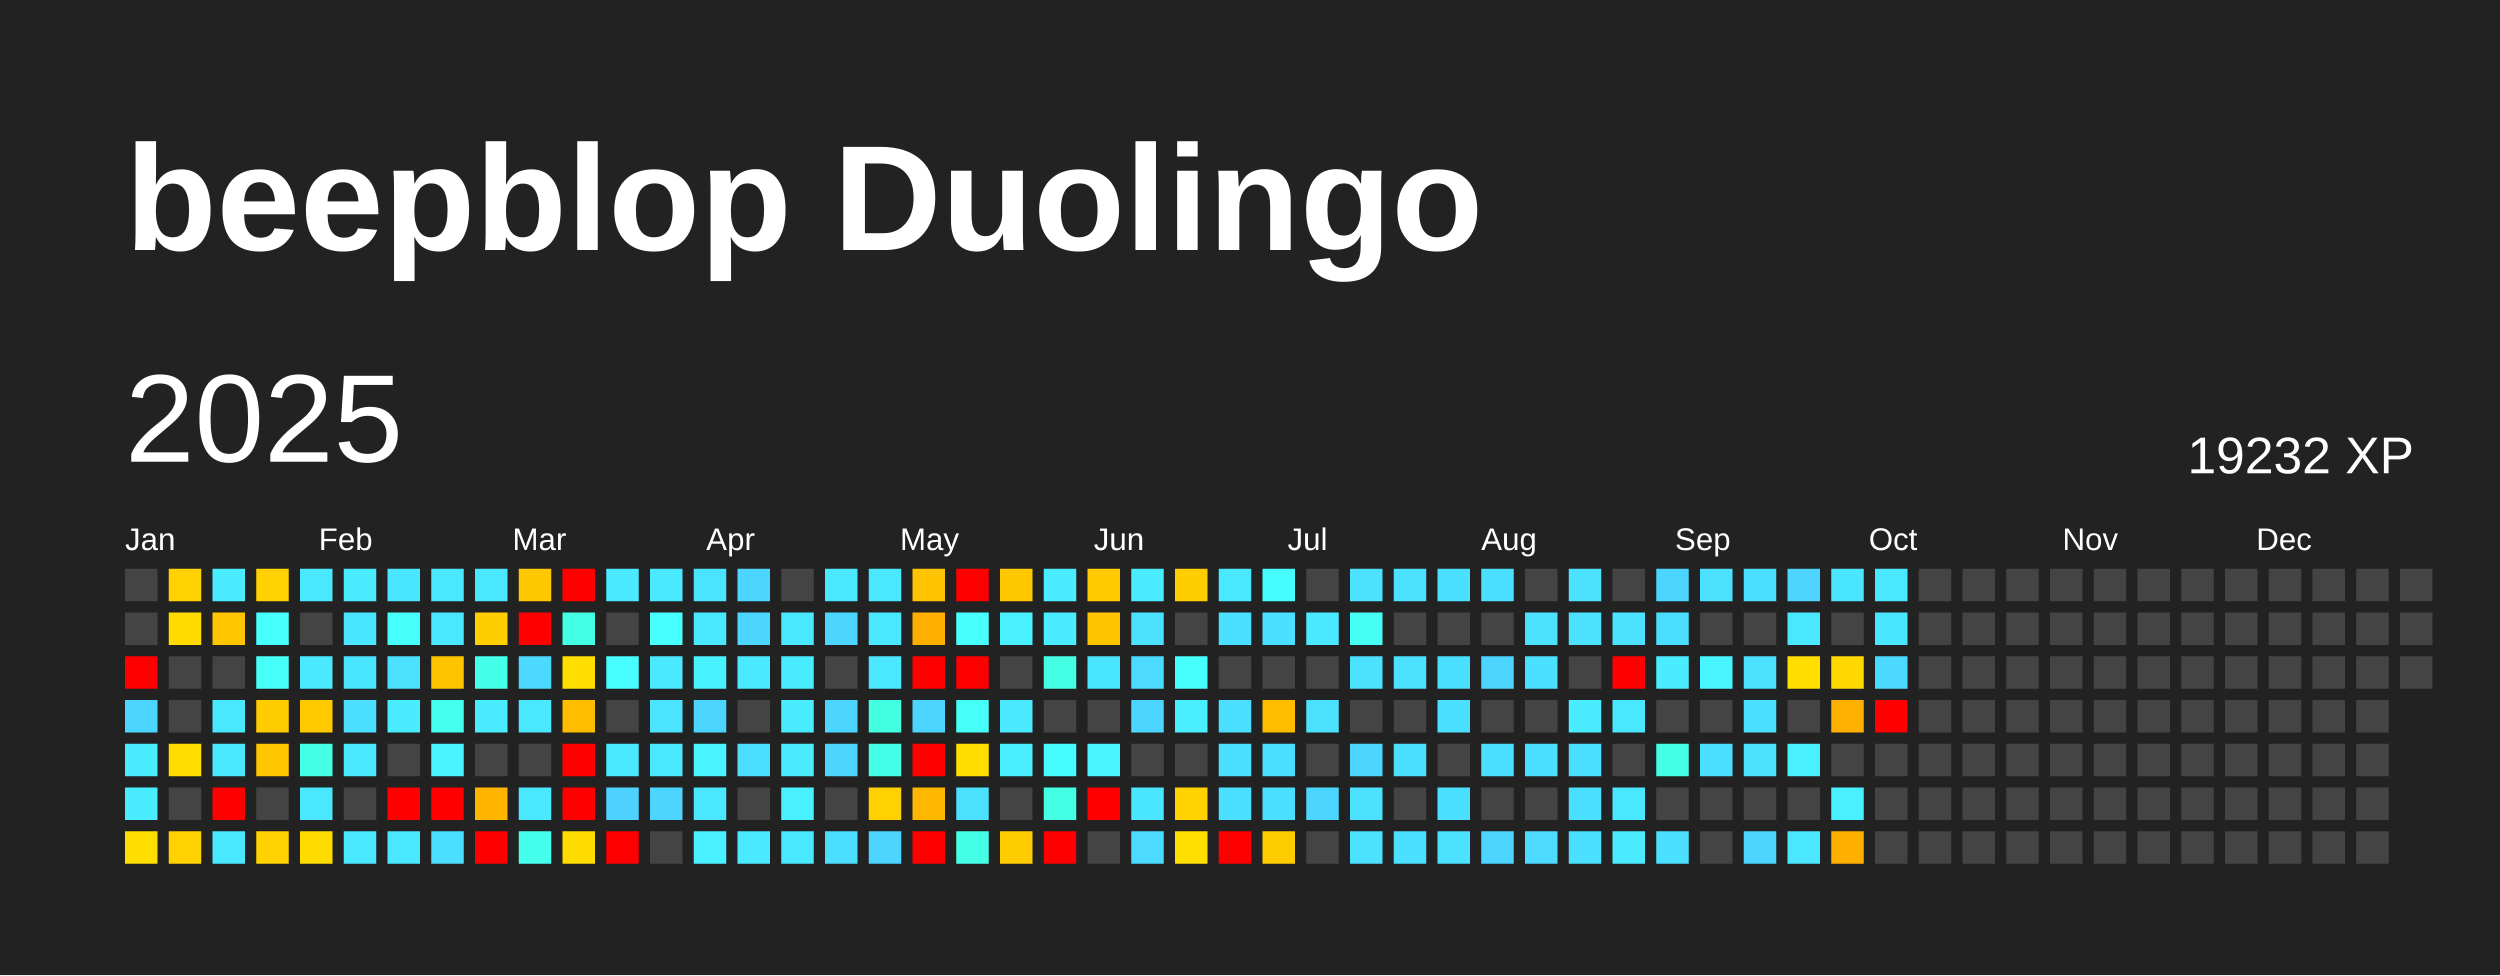
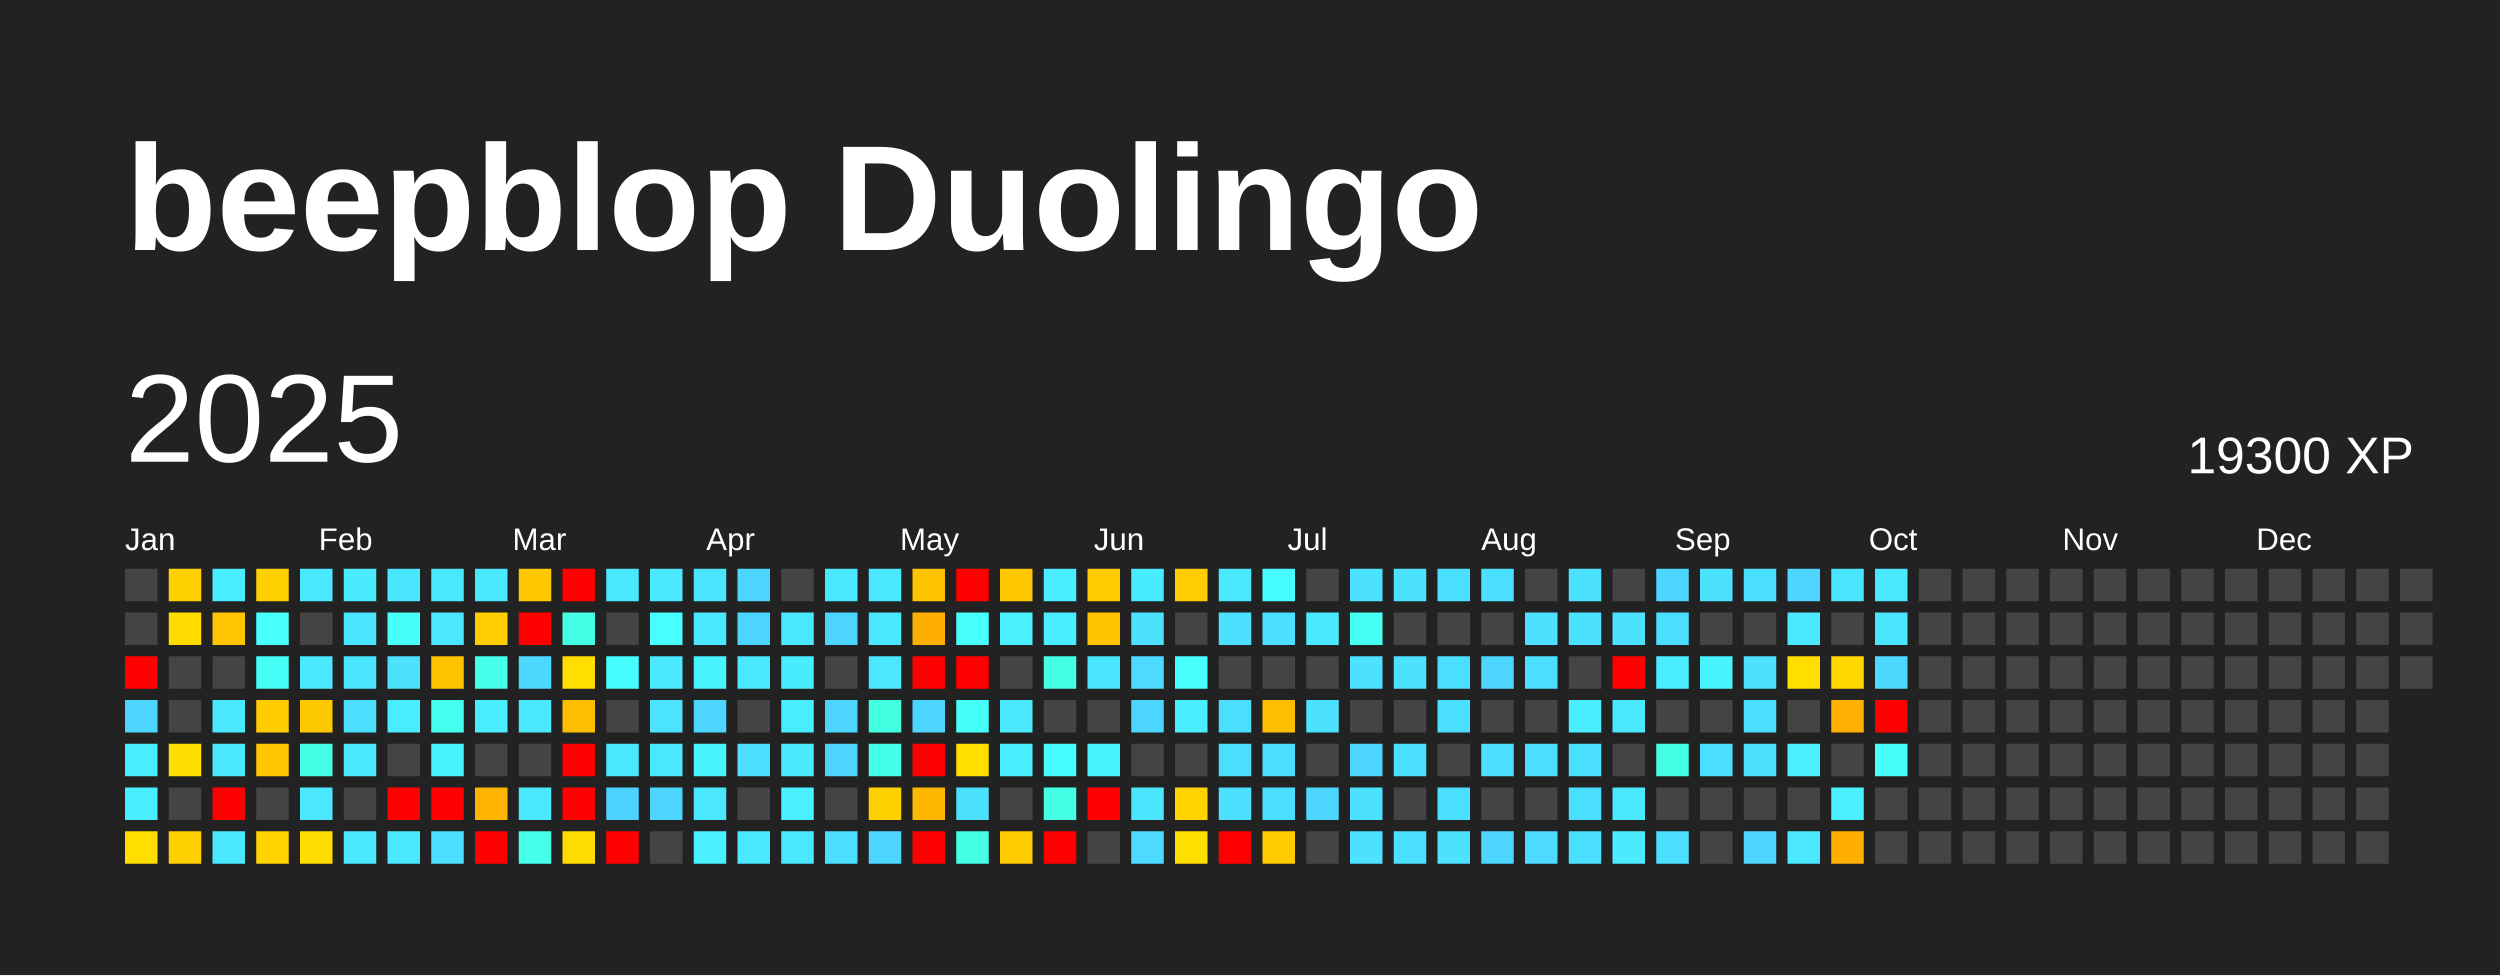
<svg xmlns="http://www.w3.org/2000/svg" baseProfile="full" height="78mm" version="1.1" viewBox="0,0,200,78" width="200mm">
  <defs />
  <rect fill="#222222" height="78" width="200" x="0" y="0" />
  <text fill="#FFFFFF" style="font-size:12px; font-family:Arial; font-weight:bold;" x="10" y="20">beepblop Duolingo</text>
  <text dominant-baseline="hanging" fill="#FFFFFF" style="font-size:10.0px; font-family:Arial;" x="10" y="30">2025</text>
-   <text dominant-baseline="hanging" fill="#FFFFFF" style="font-size:4.125px; font-family:Arial;" x="175" y="35">19232 XP</text>
+   <text dominant-baseline="hanging" fill="#FFFFFF" style="font-size:4.125px; font-family:Arial;" x="175" y="35">19300 XP</text>
  <text fill="#FFFFFF" style="font-size:2.5px; font-family:Arial" x="10.0" y="44">Jan</text>
  <text fill="#FFFFFF" style="font-size:2.5px; font-family:Arial" x="25.5" y="44">Feb</text>
  <text fill="#FFFFFF" style="font-size:2.5px; font-family:Arial" x="41.0" y="44">Mar</text>
  <text fill="#FFFFFF" style="font-size:2.5px; font-family:Arial" x="56.5" y="44">Apr</text>
  <text fill="#FFFFFF" style="font-size:2.5px; font-family:Arial" x="72.0" y="44">May</text>
  <text fill="#FFFFFF" style="font-size:2.5px; font-family:Arial" x="87.5" y="44">Jun</text>
  <text fill="#FFFFFF" style="font-size:2.5px; font-family:Arial" x="103.0" y="44">Jul</text>
  <text fill="#FFFFFF" style="font-size:2.5px; font-family:Arial" x="118.5" y="44">Aug</text>
  <text fill="#FFFFFF" style="font-size:2.5px; font-family:Arial" x="134.0" y="44">Sep</text>
  <text fill="#FFFFFF" style="font-size:2.5px; font-family:Arial" x="149.5" y="44">Oct</text>
  <text fill="#FFFFFF" style="font-size:2.5px; font-family:Arial" x="165.0" y="44">Nov</text>
  <text fill="#FFFFFF" style="font-size:2.5px; font-family:Arial" x="180.5" y="44">Dec</text>
  <rect fill="#444444" height="2.6" width="2.6" x="10.0" y="45.5" />
  <rect fill="#444444" height="2.6" width="2.6" x="10.0" y="49.0" />
  <rect fill="red" height="2.6" width="2.6" x="10.0" y="52.5" />
  <rect fill="#4cd6ff" height="2.6" width="2.6" x="10.0" y="56.0" />
  <rect fill="#49edff" height="2.6" width="2.6" x="10.0" y="59.5" />
  <rect fill="#49edff" height="2.6" width="2.6" x="10.0" y="63.0" />
  <rect fill="#ffde00" height="2.6" width="2.6" x="10.0" y="66.5" />
  <rect fill="#ffd100" height="2.6" width="2.6" x="13.5" y="45.5" />
  <rect fill="#ffdb00" height="2.6" width="2.6" x="13.5" y="49.0" />
  <rect fill="#444444" height="2.6" width="2.6" x="13.5" y="52.5" />
  <rect fill="#444444" height="2.6" width="2.6" x="13.5" y="56.0" />
  <rect fill="#ffdd00" height="2.6" width="2.6" x="13.5" y="59.5" />
  <rect fill="#444444" height="2.6" width="2.6" x="13.5" y="63.0" />
  <rect fill="#ffd100" height="2.6" width="2.6" x="13.5" y="66.5" />
  <rect fill="#49edff" height="2.6" width="2.6" x="17.0" y="45.5" />
  <rect fill="#ffc500" height="2.6" width="2.6" x="17.0" y="49.0" />
  <rect fill="#444444" height="2.6" width="2.6" x="17.0" y="52.5" />
  <rect fill="#4ae8ff" height="2.6" width="2.6" x="17.0" y="56.0" />
  <rect fill="#4ae8ff" height="2.6" width="2.6" x="17.0" y="59.5" />
  <rect fill="red" height="2.6" width="2.6" x="17.0" y="63.0" />
  <rect fill="#4ae8ff" height="2.6" width="2.6" x="17.0" y="66.5" />
  <rect fill="#ffd100" height="2.6" width="2.6" x="20.5" y="45.5" />
  <rect fill="#47fffc" height="2.6" width="2.6" x="20.5" y="49.0" />
  <rect fill="#46fff9" height="2.6" width="2.6" x="20.5" y="52.5" />
  <rect fill="#ffcc00" height="2.6" width="2.6" x="20.5" y="56.0" />
  <rect fill="#ffc500" height="2.6" width="2.6" x="20.5" y="59.5" />
  <rect fill="#444444" height="2.6" width="2.6" x="20.5" y="63.0" />
  <rect fill="#ffd200" height="2.6" width="2.6" x="20.5" y="66.5" />
  <rect fill="#4ae8ff" height="2.6" width="2.6" x="24.0" y="45.5" />
  <rect fill="#444444" height="2.6" width="2.6" x="24.0" y="49.0" />
  <rect fill="#4ae9ff" height="2.6" width="2.6" x="24.0" y="52.5" />
  <rect fill="#ffc900" height="2.6" width="2.6" x="24.0" y="56.0" />
  <rect fill="#44ffe4" height="2.6" width="2.6" x="24.0" y="59.5" />
  <rect fill="#4ae7ff" height="2.6" width="2.6" x="24.0" y="63.0" />
  <rect fill="#ffdc00" height="2.6" width="2.6" x="24.0" y="66.5" />
  <rect fill="#4aebff" height="2.6" width="2.6" x="27.5" y="45.5" />
  <rect fill="#4ae5ff" height="2.6" width="2.6" x="27.5" y="49.0" />
  <rect fill="#4ae6ff" height="2.6" width="2.6" x="27.5" y="52.5" />
  <rect fill="#4bdeff" height="2.6" width="2.6" x="27.5" y="56.0" />
  <rect fill="#4ae8ff" height="2.6" width="2.6" x="27.5" y="59.5" />
  <rect fill="#444444" height="2.6" width="2.6" x="27.5" y="63.0" />
  <rect fill="#4ae8ff" height="2.6" width="2.6" x="27.5" y="66.5" />
  <rect fill="#4ae5ff" height="2.6" width="2.6" x="31.0" y="45.5" />
  <rect fill="#46fffb" height="2.6" width="2.6" x="31.0" y="49.0" />
  <rect fill="#4be1ff" height="2.6" width="2.6" x="31.0" y="52.5" />
  <rect fill="#4aecff" height="2.6" width="2.6" x="31.0" y="56.0" />
  <rect fill="#444444" height="2.6" width="2.6" x="31.0" y="59.5" />
  <rect fill="red" height="2.6" width="2.6" x="31.0" y="63.0" />
  <rect fill="#4ae8ff" height="2.6" width="2.6" x="31.0" y="66.5" />
  <rect fill="#4ae8ff" height="2.6" width="2.6" x="34.5" y="45.5" />
  <rect fill="#4ae7ff" height="2.6" width="2.6" x="34.5" y="49.0" />
  <rect fill="#ffc400" height="2.6" width="2.6" x="34.5" y="52.5" />
  <rect fill="#45ffef" height="2.6" width="2.6" x="34.5" y="56.0" />
  <rect fill="#49f3ff" height="2.6" width="2.6" x="34.5" y="59.5" />
  <rect fill="red" height="2.6" width="2.6" x="34.5" y="63.0" />
  <rect fill="#4bdeff" height="2.6" width="2.6" x="34.5" y="66.5" />
  <rect fill="#4ae8ff" height="2.6" width="2.6" x="38.0" y="45.5" />
  <rect fill="#ffce00" height="2.6" width="2.6" x="38.0" y="49.0" />
  <rect fill="#44ffea" height="2.6" width="2.6" x="38.0" y="52.5" />
  <rect fill="#49edff" height="2.6" width="2.6" x="38.0" y="56.0" />
  <rect fill="#444444" height="2.6" width="2.6" x="38.0" y="59.5" />
  <rect fill="#ffb400" height="2.6" width="2.6" x="38.0" y="63.0" />
  <rect fill="red" height="2.6" width="2.6" x="38.0" y="66.5" />
  <rect fill="#ffc700" height="2.6" width="2.6" x="41.5" y="45.5" />
  <rect fill="red" height="2.6" width="2.6" x="41.5" y="49.0" />
  <rect fill="#4cd9ff" height="2.6" width="2.6" x="41.5" y="52.5" />
  <rect fill="#4ae8ff" height="2.6" width="2.6" x="41.5" y="56.0" />
  <rect fill="#444444" height="2.6" width="2.6" x="41.5" y="59.5" />
  <rect fill="#4ae8ff" height="2.6" width="2.6" x="41.5" y="63.0" />
  <rect fill="#45ffec" height="2.6" width="2.6" x="41.5" y="66.5" />
  <rect fill="red" height="2.6" width="2.6" x="45.0" y="45.5" />
  <rect fill="#43ffe3" height="2.6" width="2.6" x="45.0" y="49.0" />
  <rect fill="#ffde00" height="2.6" width="2.6" x="45.0" y="52.5" />
  <rect fill="#ffbd00" height="2.6" width="2.6" x="45.0" y="56.0" />
  <rect fill="red" height="2.6" width="2.6" x="45.0" y="59.5" />
  <rect fill="red" height="2.6" width="2.6" x="45.0" y="63.0" />
  <rect fill="#ffdc00" height="2.6" width="2.6" x="45.0" y="66.5" />
  <rect fill="#4ae9ff" height="2.6" width="2.6" x="48.5" y="45.5" />
  <rect fill="#444444" height="2.6" width="2.6" x="48.5" y="49.0" />
  <rect fill="#47fdff" height="2.6" width="2.6" x="48.5" y="52.5" />
  <rect fill="#444444" height="2.6" width="2.6" x="48.5" y="56.0" />
  <rect fill="#4ae8ff" height="2.6" width="2.6" x="48.5" y="59.5" />
  <rect fill="#4dd2ff" height="2.6" width="2.6" x="48.5" y="63.0" />
  <rect fill="red" height="2.6" width="2.6" x="48.5" y="66.5" />
  <rect fill="#4ae9ff" height="2.6" width="2.6" x="52.0" y="45.5" />
  <rect fill="#47ffff" height="2.6" width="2.6" x="52.0" y="49.0" />
  <rect fill="#4ae9ff" height="2.6" width="2.6" x="52.0" y="52.5" />
  <rect fill="#4be3ff" height="2.6" width="2.6" x="52.0" y="56.0" />
  <rect fill="#4ae8ff" height="2.6" width="2.6" x="52.0" y="59.5" />
  <rect fill="#4cd6ff" height="2.6" width="2.6" x="52.0" y="63.0" />
  <rect fill="#444444" height="2.6" width="2.6" x="52.0" y="66.5" />
  <rect fill="#4be4ff" height="2.6" width="2.6" x="55.5" y="45.5" />
  <rect fill="#4ae8ff" height="2.6" width="2.6" x="55.5" y="49.0" />
  <rect fill="#49f2ff" height="2.6" width="2.6" x="55.5" y="52.5" />
  <rect fill="#4cd6ff" height="2.6" width="2.6" x="55.5" y="56.0" />
  <rect fill="#49f3ff" height="2.6" width="2.6" x="55.5" y="59.5" />
  <rect fill="#4ae7ff" height="2.6" width="2.6" x="55.5" y="63.0" />
  <rect fill="#49f0ff" height="2.6" width="2.6" x="55.5" y="66.5" />
  <rect fill="#4cd6ff" height="2.6" width="2.6" x="59.0" y="45.5" />
  <rect fill="#4cd6ff" height="2.6" width="2.6" x="59.0" y="49.0" />
  <rect fill="#4ae9ff" height="2.6" width="2.6" x="59.0" y="52.5" />
  <rect fill="#444444" height="2.6" width="2.6" x="59.0" y="56.0" />
  <rect fill="#4bdeff" height="2.6" width="2.6" x="59.0" y="59.5" />
  <rect fill="#444444" height="2.6" width="2.6" x="59.0" y="63.0" />
  <rect fill="#4ae9ff" height="2.6" width="2.6" x="59.0" y="66.5" />
  <rect fill="#444444" height="2.6" width="2.6" x="62.5" y="45.5" />
  <rect fill="#4ae8ff" height="2.6" width="2.6" x="62.5" y="49.0" />
  <rect fill="#49ecff" height="2.6" width="2.6" x="62.5" y="52.5" />
  <rect fill="#4aecff" height="2.6" width="2.6" x="62.5" y="56.0" />
  <rect fill="#4aebff" height="2.6" width="2.6" x="62.5" y="59.5" />
  <rect fill="#49f0ff" height="2.6" width="2.6" x="62.5" y="63.0" />
  <rect fill="#4ae8ff" height="2.6" width="2.6" x="62.5" y="66.5" />
  <rect fill="#4ae8ff" height="2.6" width="2.6" x="66.0" y="45.5" />
  <rect fill="#4cd6ff" height="2.6" width="2.6" x="66.0" y="49.0" />
  <rect fill="#444444" height="2.6" width="2.6" x="66.0" y="52.5" />
  <rect fill="#4cd6ff" height="2.6" width="2.6" x="66.0" y="56.0" />
  <rect fill="#4cd6ff" height="2.6" width="2.6" x="66.0" y="59.5" />
  <rect fill="#444444" height="2.6" width="2.6" x="66.0" y="63.0" />
  <rect fill="#4bdeff" height="2.6" width="2.6" x="66.0" y="66.5" />
  <rect fill="#4ae8ff" height="2.6" width="2.6" x="69.5" y="45.5" />
  <rect fill="#4ae8ff" height="2.6" width="2.6" x="69.5" y="49.0" />
  <rect fill="#4ae7ff" height="2.6" width="2.6" x="69.5" y="52.5" />
  <rect fill="#43ffe2" height="2.6" width="2.6" x="69.5" y="56.0" />
  <rect fill="#44ffe8" height="2.6" width="2.6" x="69.5" y="59.5" />
  <rect fill="#ffd100" height="2.6" width="2.6" x="69.5" y="63.0" />
  <rect fill="#4cd6ff" height="2.6" width="2.6" x="69.5" y="66.5" />
  <rect fill="#ffc300" height="2.6" width="2.6" x="73.0" y="45.5" />
  <rect fill="#ffaf00" height="2.6" width="2.6" x="73.0" y="49.0" />
  <rect fill="red" height="2.6" width="2.6" x="73.0" y="52.5" />
  <rect fill="#4cd6ff" height="2.6" width="2.6" x="73.0" y="56.0" />
  <rect fill="red" height="2.6" width="2.6" x="73.0" y="59.5" />
  <rect fill="#ffb800" height="2.6" width="2.6" x="73.0" y="63.0" />
  <rect fill="red" height="2.6" width="2.6" x="73.0" y="66.5" />
  <rect fill="red" height="2.6" width="2.6" x="76.5" y="45.5" />
  <rect fill="#47fffc" height="2.6" width="2.6" x="76.5" y="49.0" />
  <rect fill="red" height="2.6" width="2.6" x="76.5" y="52.5" />
  <rect fill="#46fff8" height="2.6" width="2.6" x="76.5" y="56.0" />
  <rect fill="#ffde00" height="2.6" width="2.6" x="76.5" y="59.5" />
  <rect fill="#4be1ff" height="2.6" width="2.6" x="76.5" y="63.0" />
  <rect fill="#44ffe6" height="2.6" width="2.6" x="76.5" y="66.5" />
  <rect fill="#ffc700" height="2.6" width="2.6" x="80.0" y="45.5" />
  <rect fill="#49f1ff" height="2.6" width="2.6" x="80.0" y="49.0" />
  <rect fill="#444444" height="2.6" width="2.6" x="80.0" y="52.5" />
  <rect fill="#4ae9ff" height="2.6" width="2.6" x="80.0" y="56.0" />
  <rect fill="#49efff" height="2.6" width="2.6" x="80.0" y="59.5" />
  <rect fill="#444444" height="2.6" width="2.6" x="80.0" y="63.0" />
  <rect fill="#ffcc00" height="2.6" width="2.6" x="80.0" y="66.5" />
  <rect fill="#4aecff" height="2.6" width="2.6" x="83.5" y="45.5" />
  <rect fill="#4aecff" height="2.6" width="2.6" x="83.5" y="49.0" />
  <rect fill="#44ffe4" height="2.6" width="2.6" x="83.5" y="52.5" />
  <rect fill="#444444" height="2.6" width="2.6" x="83.5" y="56.0" />
  <rect fill="#47fcff" height="2.6" width="2.6" x="83.5" y="59.5" />
  <rect fill="#44ffe4" height="2.6" width="2.6" x="83.5" y="63.0" />
  <rect fill="red" height="2.6" width="2.6" x="83.5" y="66.5" />
  <rect fill="#ffca00" height="2.6" width="2.6" x="87.0" y="45.5" />
  <rect fill="#ffc400" height="2.6" width="2.6" x="87.0" y="49.0" />
  <rect fill="#4ae5ff" height="2.6" width="2.6" x="87.0" y="52.5" />
  <rect fill="#444444" height="2.6" width="2.6" x="87.0" y="56.0" />
  <rect fill="#48f5ff" height="2.6" width="2.6" x="87.0" y="59.5" />
  <rect fill="red" height="2.6" width="2.6" x="87.0" y="63.0" />
  <rect fill="#444444" height="2.6" width="2.6" x="87.0" y="66.5" />
  <rect fill="#49ecff" height="2.6" width="2.6" x="90.5" y="45.5" />
  <rect fill="#4be1ff" height="2.6" width="2.6" x="90.5" y="49.0" />
  <rect fill="#4cdaff" height="2.6" width="2.6" x="90.5" y="52.5" />
  <rect fill="#4cd6ff" height="2.6" width="2.6" x="90.5" y="56.0" />
  <rect fill="#444444" height="2.6" width="2.6" x="90.5" y="59.5" />
  <rect fill="#4ae5ff" height="2.6" width="2.6" x="90.5" y="63.0" />
  <rect fill="#4cdaff" height="2.6" width="2.6" x="90.5" y="66.5" />
  <rect fill="#ffcd00" height="2.6" width="2.6" x="94.0" y="45.5" />
  <rect fill="#444444" height="2.6" width="2.6" x="94.0" y="49.0" />
  <rect fill="#47fffd" height="2.6" width="2.6" x="94.0" y="52.5" />
  <rect fill="#49efff" height="2.6" width="2.6" x="94.0" y="56.0" />
  <rect fill="#444444" height="2.6" width="2.6" x="94.0" y="59.5" />
  <rect fill="#ffd200" height="2.6" width="2.6" x="94.0" y="63.0" />
  <rect fill="#ffdf00" height="2.6" width="2.6" x="94.0" y="66.5" />
  <rect fill="#4ae8ff" height="2.6" width="2.6" x="97.5" y="45.5" />
  <rect fill="#4be0ff" height="2.6" width="2.6" x="97.5" y="49.0" />
  <rect fill="#444444" height="2.6" width="2.6" x="97.5" y="52.5" />
  <rect fill="#4bdeff" height="2.6" width="2.6" x="97.5" y="56.0" />
  <rect fill="#4bdeff" height="2.6" width="2.6" x="97.5" y="59.5" />
  <rect fill="#4be0ff" height="2.6" width="2.6" x="97.5" y="63.0" />
  <rect fill="red" height="2.6" width="2.6" x="97.5" y="66.5" />
  <rect fill="#47fcff" height="2.6" width="2.6" x="101.0" y="45.5" />
  <rect fill="#4be0ff" height="2.6" width="2.6" x="101.0" y="49.0" />
  <rect fill="#444444" height="2.6" width="2.6" x="101.0" y="52.5" />
  <rect fill="#ffbd00" height="2.6" width="2.6" x="101.0" y="56.0" />
  <rect fill="#4bdeff" height="2.6" width="2.6" x="101.0" y="59.5" />
  <rect fill="#4bdfff" height="2.6" width="2.6" x="101.0" y="63.0" />
  <rect fill="#ffcc00" height="2.6" width="2.6" x="101.0" y="66.5" />
  <rect fill="#444444" height="2.6" width="2.6" x="104.5" y="45.5" />
  <rect fill="#4ae9ff" height="2.6" width="2.6" x="104.5" y="49.0" />
  <rect fill="#444444" height="2.6" width="2.6" x="104.5" y="52.5" />
  <rect fill="#4be1ff" height="2.6" width="2.6" x="104.5" y="56.0" />
  <rect fill="#444444" height="2.6" width="2.6" x="104.5" y="59.5" />
  <rect fill="#4cd6ff" height="2.6" width="2.6" x="104.5" y="63.0" />
  <rect fill="#444444" height="2.6" width="2.6" x="104.5" y="66.5" />
  <rect fill="#4be1ff" height="2.6" width="2.6" x="108.0" y="45.5" />
  <rect fill="#46fff4" height="2.6" width="2.6" x="108.0" y="49.0" />
  <rect fill="#4be1ff" height="2.6" width="2.6" x="108.0" y="52.5" />
  <rect fill="#444444" height="2.6" width="2.6" x="108.0" y="56.0" />
  <rect fill="#4cd6ff" height="2.6" width="2.6" x="108.0" y="59.5" />
  <rect fill="#4be1ff" height="2.6" width="2.6" x="108.0" y="63.0" />
  <rect fill="#4be1ff" height="2.6" width="2.6" x="108.0" y="66.5" />
  <rect fill="#4be1ff" height="2.6" width="2.6" x="111.5" y="45.5" />
  <rect fill="#444444" height="2.6" width="2.6" x="111.5" y="49.0" />
  <rect fill="#4be1ff" height="2.6" width="2.6" x="111.5" y="52.5" />
  <rect fill="#444444" height="2.6" width="2.6" x="111.5" y="56.0" />
  <rect fill="#4be0ff" height="2.6" width="2.6" x="111.5" y="59.5" />
  <rect fill="#444444" height="2.6" width="2.6" x="111.5" y="63.0" />
  <rect fill="#4be0ff" height="2.6" width="2.6" x="111.5" y="66.5" />
  <rect fill="#4be0ff" height="2.6" width="2.6" x="115.0" y="45.5" />
  <rect fill="#444444" height="2.6" width="2.6" x="115.0" y="49.0" />
  <rect fill="#4bdfff" height="2.6" width="2.6" x="115.0" y="52.5" />
  <rect fill="#4bdfff" height="2.6" width="2.6" x="115.0" y="56.0" />
  <rect fill="#444444" height="2.6" width="2.6" x="115.0" y="59.5" />
  <rect fill="#4bdfff" height="2.6" width="2.6" x="115.0" y="63.0" />
  <rect fill="#4be1ff" height="2.6" width="2.6" x="115.0" y="66.5" />
  <rect fill="#4be0ff" height="2.6" width="2.6" x="118.5" y="45.5" />
  <rect fill="#444444" height="2.6" width="2.6" x="118.5" y="49.0" />
  <rect fill="#4cd6ff" height="2.6" width="2.6" x="118.5" y="52.5" />
  <rect fill="#444444" height="2.6" width="2.6" x="118.5" y="56.0" />
  <rect fill="#4be0ff" height="2.6" width="2.6" x="118.5" y="59.5" />
  <rect fill="#444444" height="2.6" width="2.6" x="118.5" y="63.0" />
  <rect fill="#4cd6ff" height="2.6" width="2.6" x="118.5" y="66.5" />
  <rect fill="#444444" height="2.6" width="2.6" x="122.0" y="45.5" />
  <rect fill="#4be1ff" height="2.6" width="2.6" x="122.0" y="49.0" />
  <rect fill="#4be0ff" height="2.6" width="2.6" x="122.0" y="52.5" />
  <rect fill="#444444" height="2.6" width="2.6" x="122.0" y="56.0" />
  <rect fill="#4bdfff" height="2.6" width="2.6" x="122.0" y="59.5" />
  <rect fill="#444444" height="2.6" width="2.6" x="122.0" y="63.0" />
  <rect fill="#4cdaff" height="2.6" width="2.6" x="122.0" y="66.5" />
  <rect fill="#4be1ff" height="2.6" width="2.6" x="125.5" y="45.5" />
  <rect fill="#4be1ff" height="2.6" width="2.6" x="125.5" y="49.0" />
  <rect fill="#444444" height="2.6" width="2.6" x="125.5" y="52.5" />
  <rect fill="#49edff" height="2.6" width="2.6" x="125.5" y="56.0" />
  <rect fill="#4be0ff" height="2.6" width="2.6" x="125.5" y="59.5" />
  <rect fill="#4bdfff" height="2.6" width="2.6" x="125.5" y="63.0" />
  <rect fill="#4be0ff" height="2.6" width="2.6" x="125.5" y="66.5" />
  <rect fill="#444444" height="2.6" width="2.6" x="129.0" y="45.5" />
  <rect fill="#4be1ff" height="2.6" width="2.6" x="129.0" y="49.0" />
  <rect fill="red" height="2.6" width="2.6" x="129.0" y="52.5" />
  <rect fill="#4ae8ff" height="2.6" width="2.6" x="129.0" y="56.0" />
  <rect fill="#444444" height="2.6" width="2.6" x="129.0" y="59.5" />
  <rect fill="#4ae8ff" height="2.6" width="2.6" x="129.0" y="63.0" />
  <rect fill="#4aebff" height="2.6" width="2.6" x="129.0" y="66.5" />
  <rect fill="#4cd6ff" height="2.6" width="2.6" x="132.5" y="45.5" />
  <rect fill="#4bdfff" height="2.6" width="2.6" x="132.5" y="49.0" />
  <rect fill="#49edff" height="2.6" width="2.6" x="132.5" y="52.5" />
  <rect fill="#444444" height="2.6" width="2.6" x="132.5" y="56.0" />
  <rect fill="#44ffe5" height="2.6" width="2.6" x="132.5" y="59.5" />
  <rect fill="#444444" height="2.6" width="2.6" x="132.5" y="63.0" />
  <rect fill="#4be0ff" height="2.6" width="2.6" x="132.5" y="66.5" />
  <rect fill="#4be1ff" height="2.6" width="2.6" x="136.0" y="45.5" />
  <rect fill="#444444" height="2.6" width="2.6" x="136.0" y="49.0" />
  <rect fill="#48f5ff" height="2.6" width="2.6" x="136.0" y="52.5" />
  <rect fill="#444444" height="2.6" width="2.6" x="136.0" y="56.0" />
  <rect fill="#4bdfff" height="2.6" width="2.6" x="136.0" y="59.5" />
  <rect fill="#444444" height="2.6" width="2.6" x="136.0" y="63.0" />
  <rect fill="#444444" height="2.6" width="2.6" x="136.0" y="66.5" />
  <rect fill="#4bdfff" height="2.6" width="2.6" x="139.5" y="45.5" />
  <rect fill="#444444" height="2.6" width="2.6" x="139.5" y="49.0" />
  <rect fill="#4be1ff" height="2.6" width="2.6" x="139.5" y="52.5" />
  <rect fill="#4bdfff" height="2.6" width="2.6" x="139.5" y="56.0" />
  <rect fill="#4be1ff" height="2.6" width="2.6" x="139.5" y="59.5" />
  <rect fill="#444444" height="2.6" width="2.6" x="139.5" y="63.0" />
  <rect fill="#4dd4ff" height="2.6" width="2.6" x="139.5" y="66.5" />
  <rect fill="#4dd4ff" height="2.6" width="2.6" x="143.0" y="45.5" />
  <rect fill="#4ae8ff" height="2.6" width="2.6" x="143.0" y="49.0" />
  <rect fill="#ffde00" height="2.6" width="2.6" x="143.0" y="52.5" />
  <rect fill="#444444" height="2.6" width="2.6" x="143.0" y="56.0" />
  <rect fill="#49f0ff" height="2.6" width="2.6" x="143.0" y="59.5" />
  <rect fill="#444444" height="2.6" width="2.6" x="143.0" y="63.0" />
  <rect fill="#4ae7ff" height="2.6" width="2.6" x="143.0" y="66.5" />
  <rect fill="#4ae5ff" height="2.6" width="2.6" x="146.5" y="45.5" />
  <rect fill="#444444" height="2.6" width="2.6" x="146.5" y="49.0" />
  <rect fill="#ffd800" height="2.6" width="2.6" x="146.5" y="52.5" />
  <rect fill="#ffb000" height="2.6" width="2.6" x="146.5" y="56.0" />
  <rect fill="#444444" height="2.6" width="2.6" x="146.5" y="59.5" />
  <rect fill="#49f0ff" height="2.6" width="2.6" x="146.5" y="63.0" />
  <rect fill="#ffaf00" height="2.6" width="2.6" x="146.5" y="66.5" />
  <rect fill="#4ae8ff" height="2.6" width="2.6" x="150.0" y="45.5" />
  <rect fill="#4ae5ff" height="2.6" width="2.6" x="150.0" y="49.0" />
  <rect fill="#4cd9ff" height="2.6" width="2.6" x="150.0" y="52.5" />
  <rect fill="red" height="2.6" width="2.6" x="150.0" y="56.0" />
-   <rect fill="#444444" height="2.6" width="2.6" x="150.0" y="59.5" />
+   <rect fill="#46fffa" height="2.6" width="2.6" x="150.0" y="59.5" />
  <rect fill="#444444" height="2.6" width="2.6" x="150.0" y="63.0" />
  <rect fill="#444444" height="2.6" width="2.6" x="150.0" y="66.5" />
  <rect fill="#444444" height="2.6" width="2.6" x="153.5" y="45.5" />
  <rect fill="#444444" height="2.6" width="2.6" x="153.5" y="49.0" />
  <rect fill="#444444" height="2.6" width="2.6" x="153.5" y="52.5" />
  <rect fill="#444444" height="2.6" width="2.6" x="153.5" y="56.0" />
  <rect fill="#444444" height="2.6" width="2.6" x="153.5" y="59.5" />
  <rect fill="#444444" height="2.6" width="2.6" x="153.5" y="63.0" />
  <rect fill="#444444" height="2.6" width="2.6" x="153.5" y="66.5" />
  <rect fill="#444444" height="2.6" width="2.6" x="157.0" y="45.5" />
  <rect fill="#444444" height="2.6" width="2.6" x="157.0" y="49.0" />
  <rect fill="#444444" height="2.6" width="2.6" x="157.0" y="52.5" />
  <rect fill="#444444" height="2.6" width="2.6" x="157.0" y="56.0" />
  <rect fill="#444444" height="2.6" width="2.6" x="157.0" y="59.5" />
  <rect fill="#444444" height="2.6" width="2.6" x="157.0" y="63.0" />
  <rect fill="#444444" height="2.6" width="2.6" x="157.0" y="66.5" />
  <rect fill="#444444" height="2.6" width="2.6" x="160.5" y="45.5" />
  <rect fill="#444444" height="2.6" width="2.6" x="160.5" y="49.0" />
  <rect fill="#444444" height="2.6" width="2.6" x="160.5" y="52.5" />
  <rect fill="#444444" height="2.6" width="2.6" x="160.5" y="56.0" />
  <rect fill="#444444" height="2.6" width="2.6" x="160.5" y="59.5" />
  <rect fill="#444444" height="2.6" width="2.6" x="160.5" y="63.0" />
  <rect fill="#444444" height="2.6" width="2.6" x="160.5" y="66.5" />
  <rect fill="#444444" height="2.6" width="2.6" x="164.0" y="45.5" />
  <rect fill="#444444" height="2.6" width="2.6" x="164.0" y="49.0" />
  <rect fill="#444444" height="2.6" width="2.6" x="164.0" y="52.5" />
  <rect fill="#444444" height="2.6" width="2.6" x="164.0" y="56.0" />
  <rect fill="#444444" height="2.6" width="2.6" x="164.0" y="59.5" />
  <rect fill="#444444" height="2.6" width="2.6" x="164.0" y="63.0" />
  <rect fill="#444444" height="2.6" width="2.6" x="164.0" y="66.5" />
  <rect fill="#444444" height="2.6" width="2.6" x="167.5" y="45.5" />
  <rect fill="#444444" height="2.6" width="2.6" x="167.5" y="49.0" />
  <rect fill="#444444" height="2.6" width="2.6" x="167.5" y="52.5" />
  <rect fill="#444444" height="2.6" width="2.6" x="167.5" y="56.0" />
  <rect fill="#444444" height="2.6" width="2.6" x="167.5" y="59.5" />
  <rect fill="#444444" height="2.6" width="2.6" x="167.5" y="63.0" />
  <rect fill="#444444" height="2.6" width="2.6" x="167.5" y="66.5" />
  <rect fill="#444444" height="2.6" width="2.6" x="171.0" y="45.5" />
  <rect fill="#444444" height="2.6" width="2.6" x="171.0" y="49.0" />
  <rect fill="#444444" height="2.6" width="2.6" x="171.0" y="52.5" />
  <rect fill="#444444" height="2.6" width="2.6" x="171.0" y="56.0" />
  <rect fill="#444444" height="2.6" width="2.6" x="171.0" y="59.5" />
  <rect fill="#444444" height="2.6" width="2.6" x="171.0" y="63.0" />
  <rect fill="#444444" height="2.6" width="2.6" x="171.0" y="66.5" />
  <rect fill="#444444" height="2.6" width="2.6" x="174.5" y="45.5" />
  <rect fill="#444444" height="2.6" width="2.6" x="174.5" y="49.0" />
  <rect fill="#444444" height="2.6" width="2.6" x="174.5" y="52.5" />
  <rect fill="#444444" height="2.6" width="2.6" x="174.5" y="56.0" />
  <rect fill="#444444" height="2.6" width="2.6" x="174.5" y="59.5" />
  <rect fill="#444444" height="2.6" width="2.6" x="174.5" y="63.0" />
  <rect fill="#444444" height="2.6" width="2.6" x="174.5" y="66.5" />
  <rect fill="#444444" height="2.6" width="2.6" x="178.0" y="45.5" />
  <rect fill="#444444" height="2.6" width="2.6" x="178.0" y="49.0" />
  <rect fill="#444444" height="2.6" width="2.6" x="178.0" y="52.5" />
  <rect fill="#444444" height="2.6" width="2.6" x="178.0" y="56.0" />
  <rect fill="#444444" height="2.6" width="2.6" x="178.0" y="59.5" />
  <rect fill="#444444" height="2.6" width="2.6" x="178.0" y="63.0" />
  <rect fill="#444444" height="2.6" width="2.6" x="178.0" y="66.5" />
  <rect fill="#444444" height="2.6" width="2.6" x="181.5" y="45.5" />
  <rect fill="#444444" height="2.6" width="2.6" x="181.5" y="49.0" />
  <rect fill="#444444" height="2.6" width="2.6" x="181.5" y="52.5" />
  <rect fill="#444444" height="2.6" width="2.6" x="181.5" y="56.0" />
  <rect fill="#444444" height="2.6" width="2.6" x="181.5" y="59.5" />
  <rect fill="#444444" height="2.6" width="2.6" x="181.5" y="63.0" />
  <rect fill="#444444" height="2.6" width="2.6" x="181.5" y="66.5" />
  <rect fill="#444444" height="2.6" width="2.6" x="185.0" y="45.5" />
  <rect fill="#444444" height="2.6" width="2.6" x="185.0" y="49.0" />
  <rect fill="#444444" height="2.6" width="2.6" x="185.0" y="52.5" />
  <rect fill="#444444" height="2.6" width="2.6" x="185.0" y="56.0" />
  <rect fill="#444444" height="2.6" width="2.6" x="185.0" y="59.5" />
  <rect fill="#444444" height="2.6" width="2.6" x="185.0" y="63.0" />
  <rect fill="#444444" height="2.6" width="2.6" x="185.0" y="66.5" />
  <rect fill="#444444" height="2.6" width="2.6" x="188.5" y="45.5" />
  <rect fill="#444444" height="2.6" width="2.6" x="188.5" y="49.0" />
  <rect fill="#444444" height="2.6" width="2.6" x="188.5" y="52.5" />
  <rect fill="#444444" height="2.6" width="2.6" x="188.5" y="56.0" />
  <rect fill="#444444" height="2.6" width="2.6" x="188.5" y="59.5" />
  <rect fill="#444444" height="2.6" width="2.6" x="188.5" y="63.0" />
  <rect fill="#444444" height="2.6" width="2.6" x="188.5" y="66.5" />
  <rect fill="#444444" height="2.6" width="2.6" x="192.0" y="45.5" />
  <rect fill="#444444" height="2.6" width="2.6" x="192.0" y="49.0" />
  <rect fill="#444444" height="2.6" width="2.6" x="192.0" y="52.5" />
</svg>
